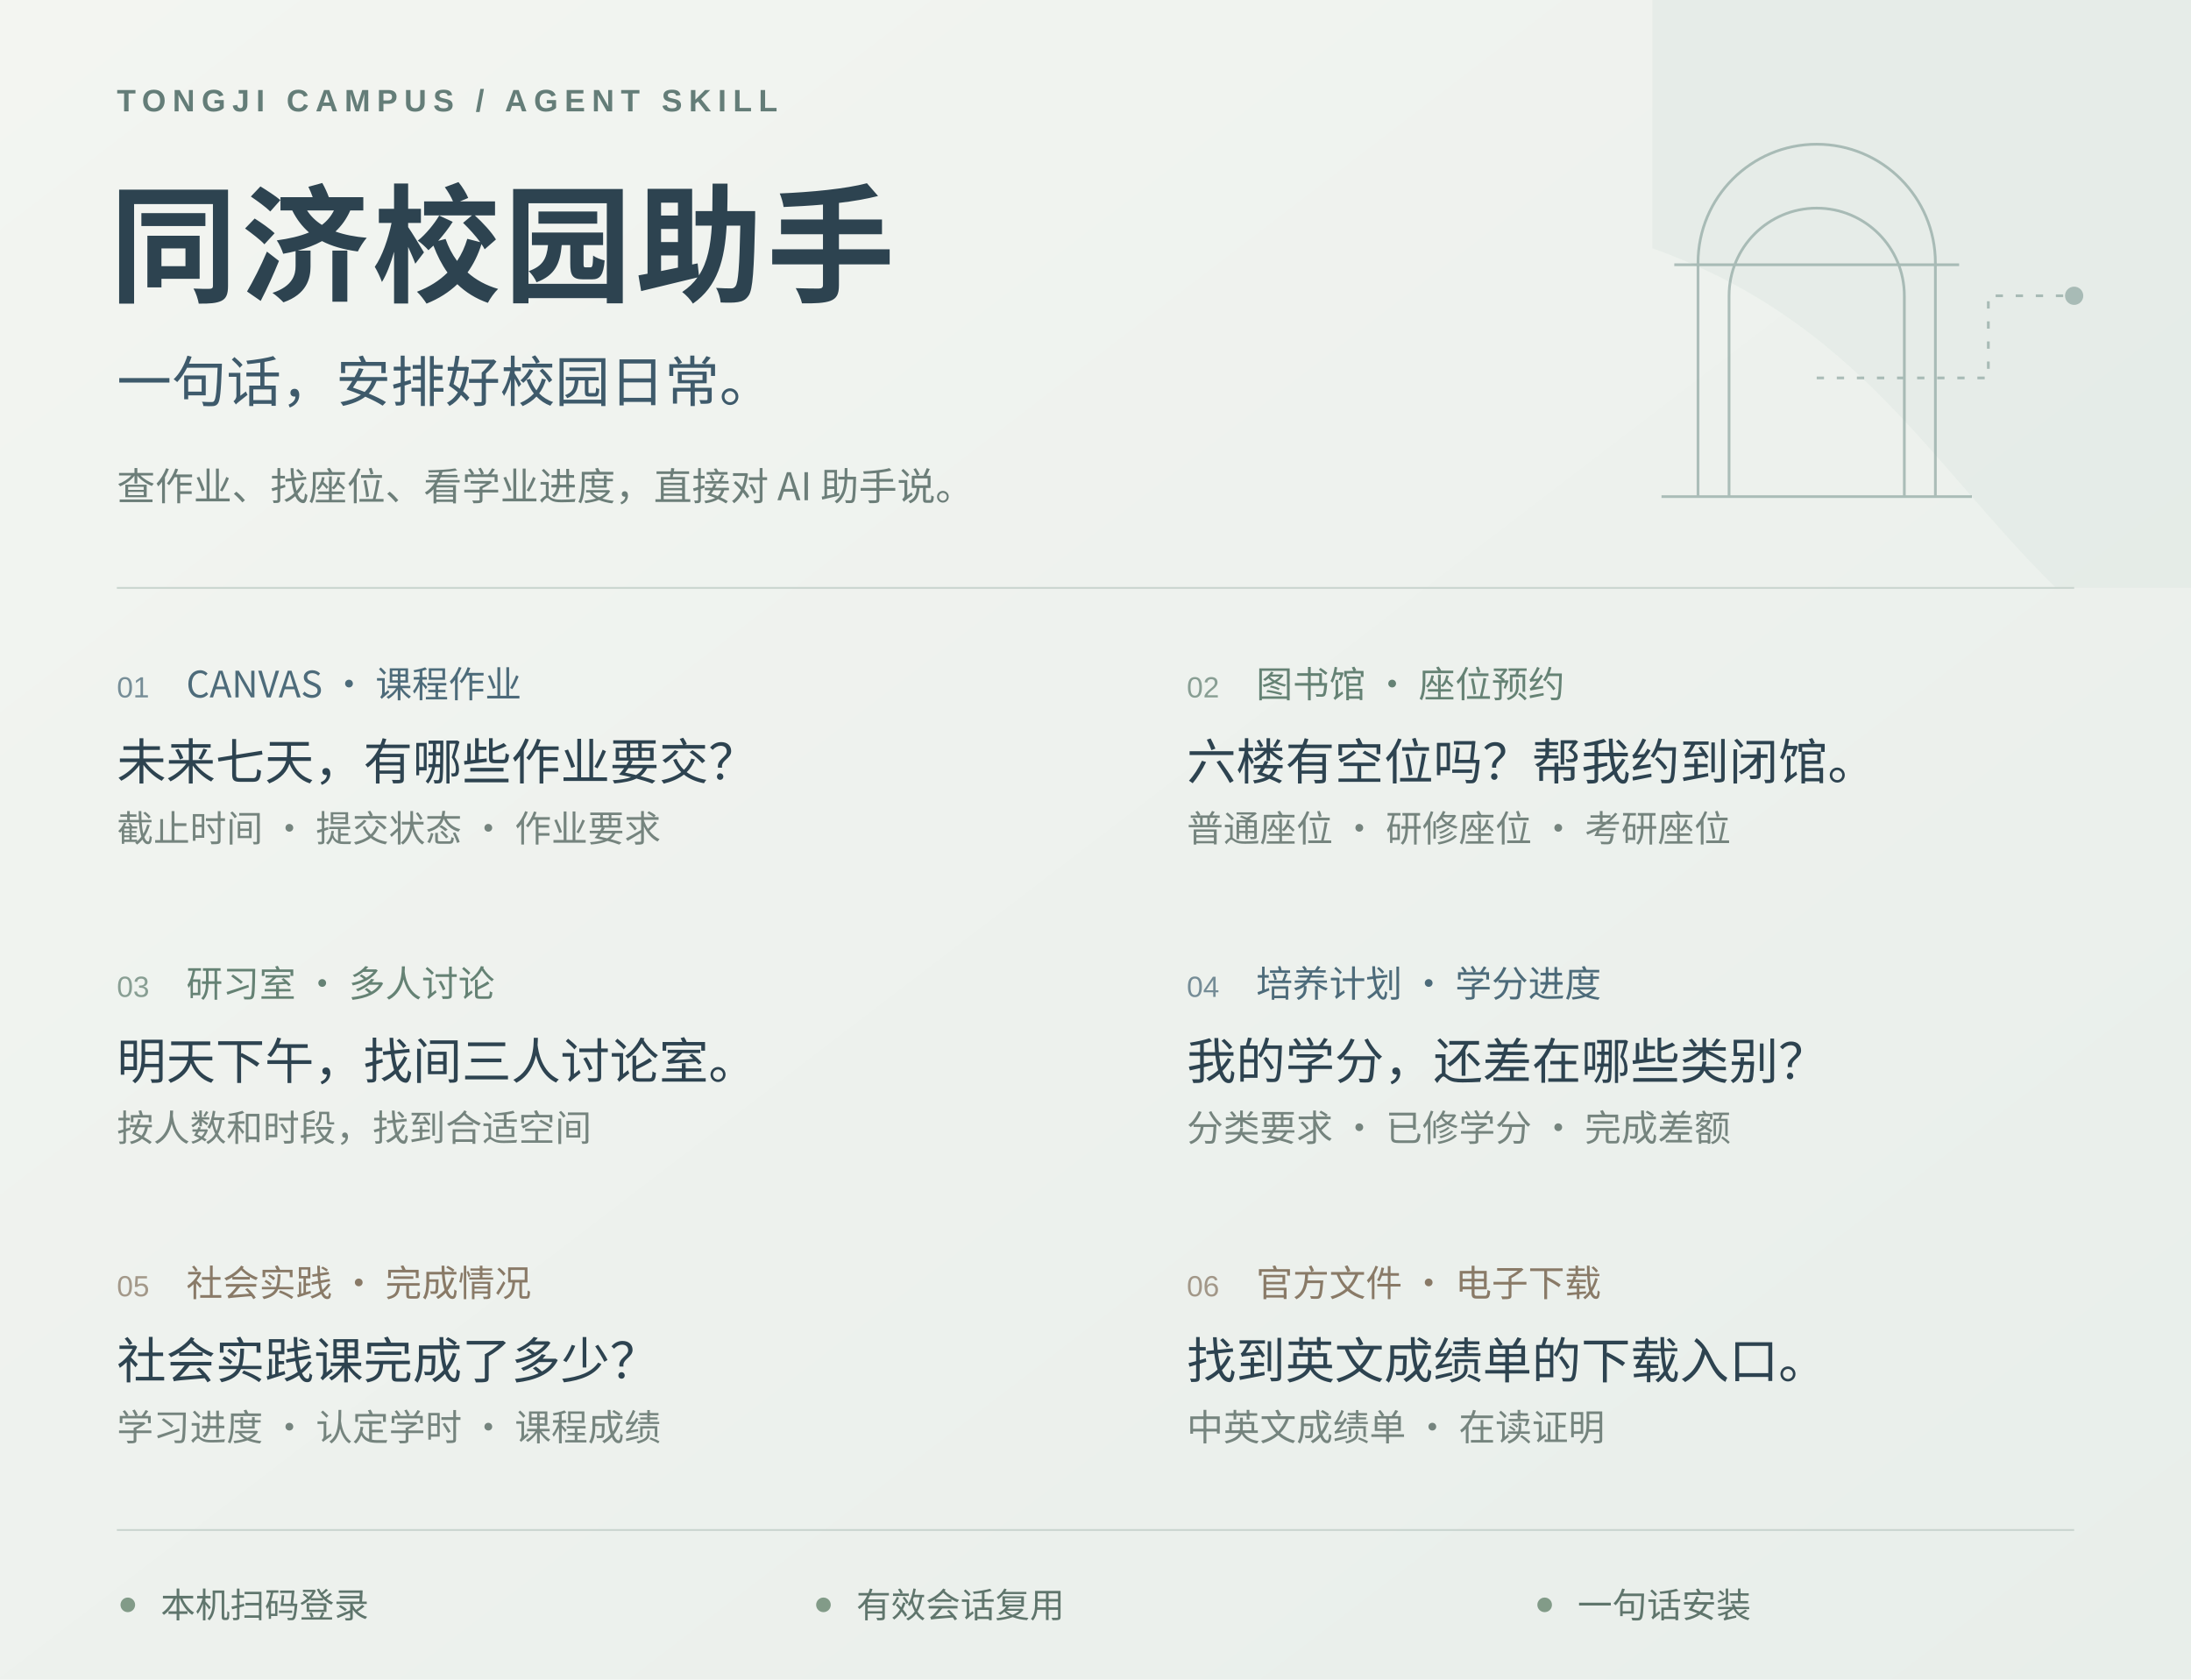
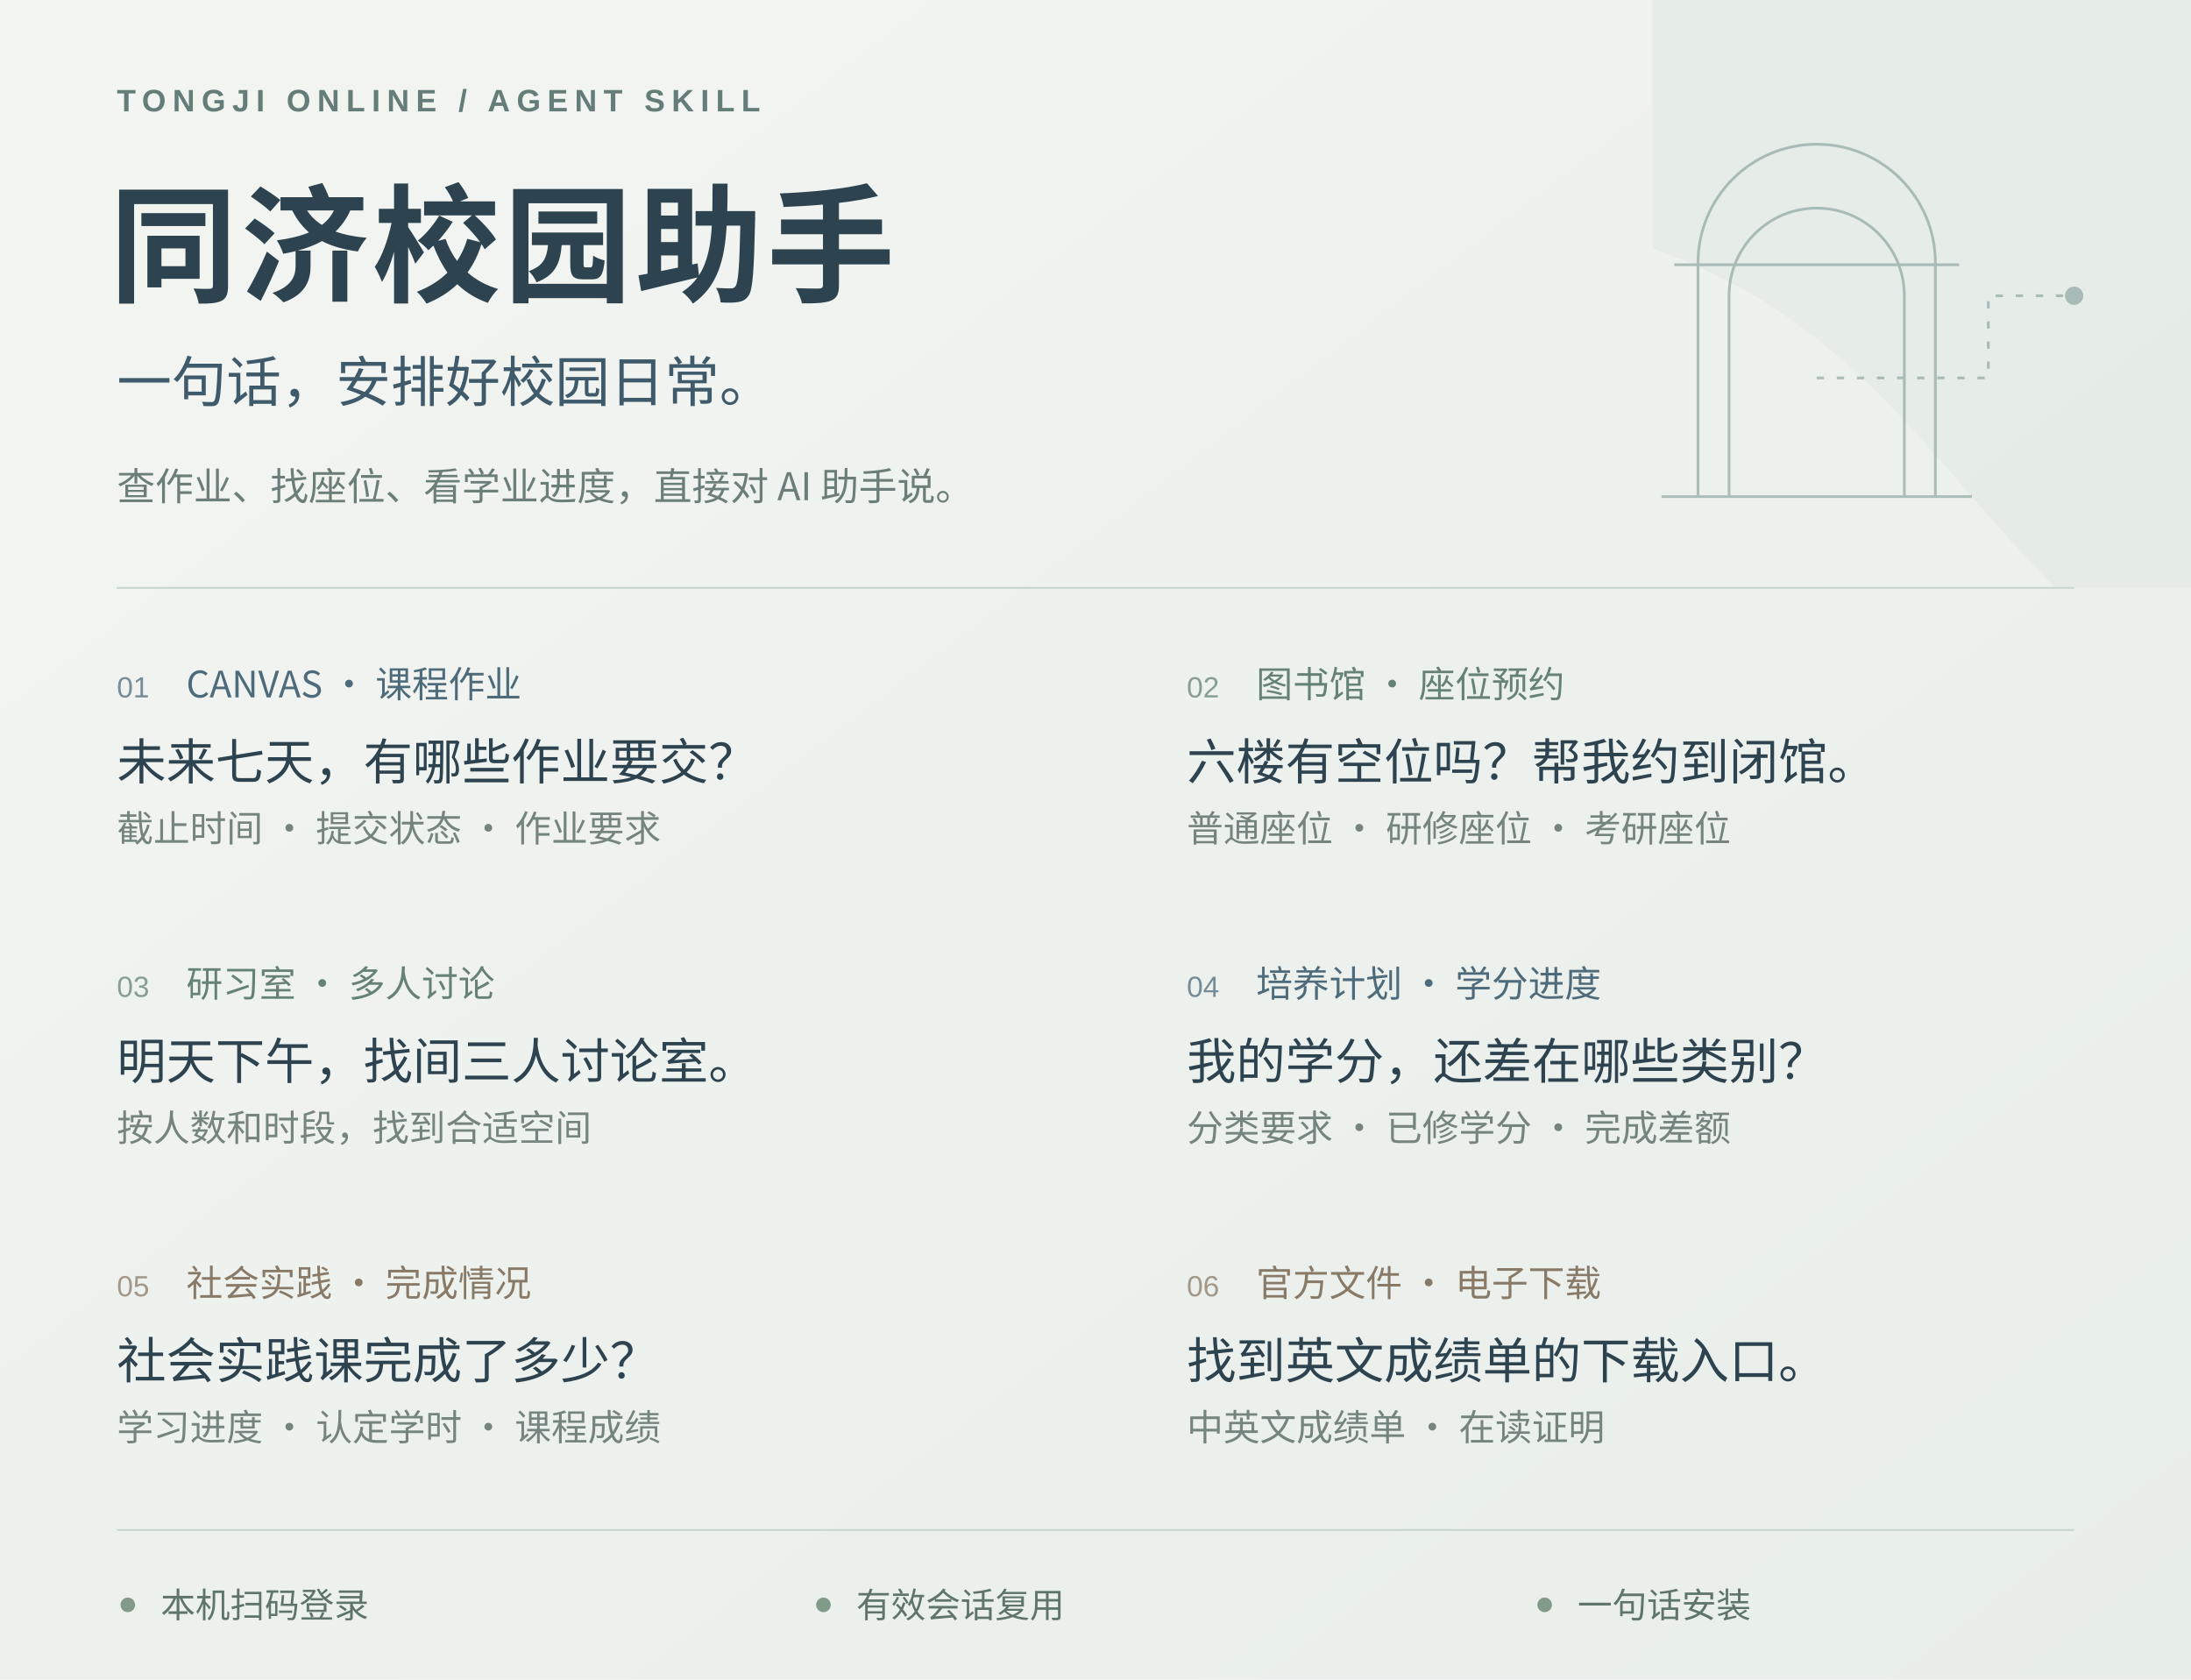
<svg xmlns="http://www.w3.org/2000/svg" width="1200" height="920" viewBox="0 0 1200 920" role="img" aria-labelledby="title desc">
  <defs>
    <linearGradient id="paper" x1="0" y1="0" x2="1" y2="1">
      <stop stop-color="#f3f5f1" />
      <stop offset="1" stop-color="#e8eeea" />
    </linearGradient>
  </defs>
  <rect width="1200" height="920" fill="url(#paper)" />
  <path d="M905 0H1200V322H1126C1057 254 1017 176 905 136Z" fill="#e2eae5" opacity=".7" />
  <g fill="none" stroke="#78948e" stroke-width="1.5" opacity=".56">
    <path d="M930 272V144a65 65 0 0 1 130 0v128M910 272h170M917 145h156M947 272V162a48 48 0 0 1 96 0v110" />
    <path d="M995 207h94v-45h47" stroke-dasharray="4 7" />
    <circle cx="1136" cy="162" r="5" fill="#78948e" stroke="none" />
  </g>
  <g font-family="PingFang SC, Microsoft YaHei, Noto Sans CJK SC, sans-serif">
-     <text x="64" y="61" font-family="Arial, sans-serif" font-size="17" font-weight="600" letter-spacing="3.6" fill="#647d78">TONGJI CAMPUS / AGENT SKILL</text>
+     <text x="64" y="61" font-family="Arial, sans-serif" font-size="17" font-weight="600" letter-spacing="3.6" fill="#647d78">TONGJI ONLINE / AGENT SKILL</text>
    <text x="60" y="160" font-size="70" font-weight="600" letter-spacing="2" fill="#2d4350">同济校园助手</text>
    <text x="64" y="220" font-size="30" fill="#3e5a6b">一句话，安排好校园日常。</text>
    <text x="64" y="274" font-size="21" fill="#6c7e79">查作业、找座位、看学业进度，直接对 AI 助手说。</text>
    <path d="M64 322H1136" stroke="#c9d5cf" />
    <text x="64" y="382" font-family="Arial, sans-serif" font-size="16" fill="#4d6b7a" opacity=".75">01</text>
    <text x="102" y="382" font-size="20" font-weight="500" fill="#4d6b7a">CANVAS · 课程作业</text>
    <text x="64" y="427" font-size="27" font-weight="500" fill="#2d4350">未来七天，有哪些作业要交？</text>
    <text x="64" y="461" font-size="20" fill="#75847e">截止时间 · 提交状态 · 作业要求</text>
    <text x="650" y="382" font-family="Arial, sans-serif" font-size="16" fill="#658274" opacity=".75">02</text>
    <text x="688" y="382" font-size="20" font-weight="500" fill="#658274">图书馆 · 座位预约</text>
    <text x="650" y="427" font-size="27" font-weight="500" fill="#2d4350">六楼有空位吗？帮我约到闭馆。</text>
    <text x="650" y="461" font-size="20" fill="#75847e">普通座位 · 研修座位 · 考研座位</text>
    <text x="64" y="546" font-family="Arial, sans-serif" font-size="16" fill="#658274" opacity=".75">03</text>
    <text x="102" y="546" font-size="20" font-weight="500" fill="#658274">研习室 · 多人讨论</text>
    <text x="64" y="591" font-size="27" font-weight="500" fill="#2d4350">明天下午，找间三人讨论室。</text>
    <text x="64" y="625" font-size="20" fill="#75847e">按人数和时段，找到合适空间</text>
    <text x="650" y="546" font-family="Arial, sans-serif" font-size="16" fill="#4d6b7a" opacity=".75">04</text>
    <text x="688" y="546" font-size="20" font-weight="500" fill="#4d6b7a">培养计划 · 学分进度</text>
    <text x="650" y="591" font-size="27" font-weight="500" fill="#2d4350">我的学分，还差在哪些类别？</text>
    <text x="650" y="625" font-size="20" fill="#75847e">分类要求 · 已修学分 · 完成差额</text>
    <text x="64" y="710" font-family="Arial, sans-serif" font-size="16" fill="#897a67" opacity=".75">05</text>
    <text x="102" y="710" font-size="20" font-weight="500" fill="#897a67">社会实践 · 完成情况</text>
    <text x="64" y="755" font-size="27" font-weight="500" fill="#2d4350">社会实践课完成了多少？</text>
    <text x="64" y="789" font-size="20" fill="#75847e">学习进度 · 认定学时 · 课程成绩</text>
    <text x="650" y="710" font-family="Arial, sans-serif" font-size="16" fill="#897a67" opacity=".75">06</text>
    <text x="688" y="710" font-size="20" font-weight="500" fill="#897a67">官方文件 · 电子下载</text>
    <text x="650" y="755" font-size="27" font-weight="500" fill="#2d4350">找到英文成绩单的下载入口。</text>
    <text x="650" y="789" font-size="20" fill="#75847e">中英文成绩单 · 在读证明</text>
    <path d="M64 838H1136" stroke="#c9d5cf" />
    <g font-size="19" fill="#5f756c">
      <circle cx="70" cy="879" r="4" fill="#829b88" />
      <text x="88" y="886">本机扫码登录</text>
      <circle cx="451" cy="879" r="4" fill="#829b88" />
      <text x="469" y="886">有效会话复用</text>
      <circle cx="846" cy="879" r="4" fill="#829b88" />
      <text x="864" y="886">一句话安装</text>
    </g>
  </g>
</svg>
